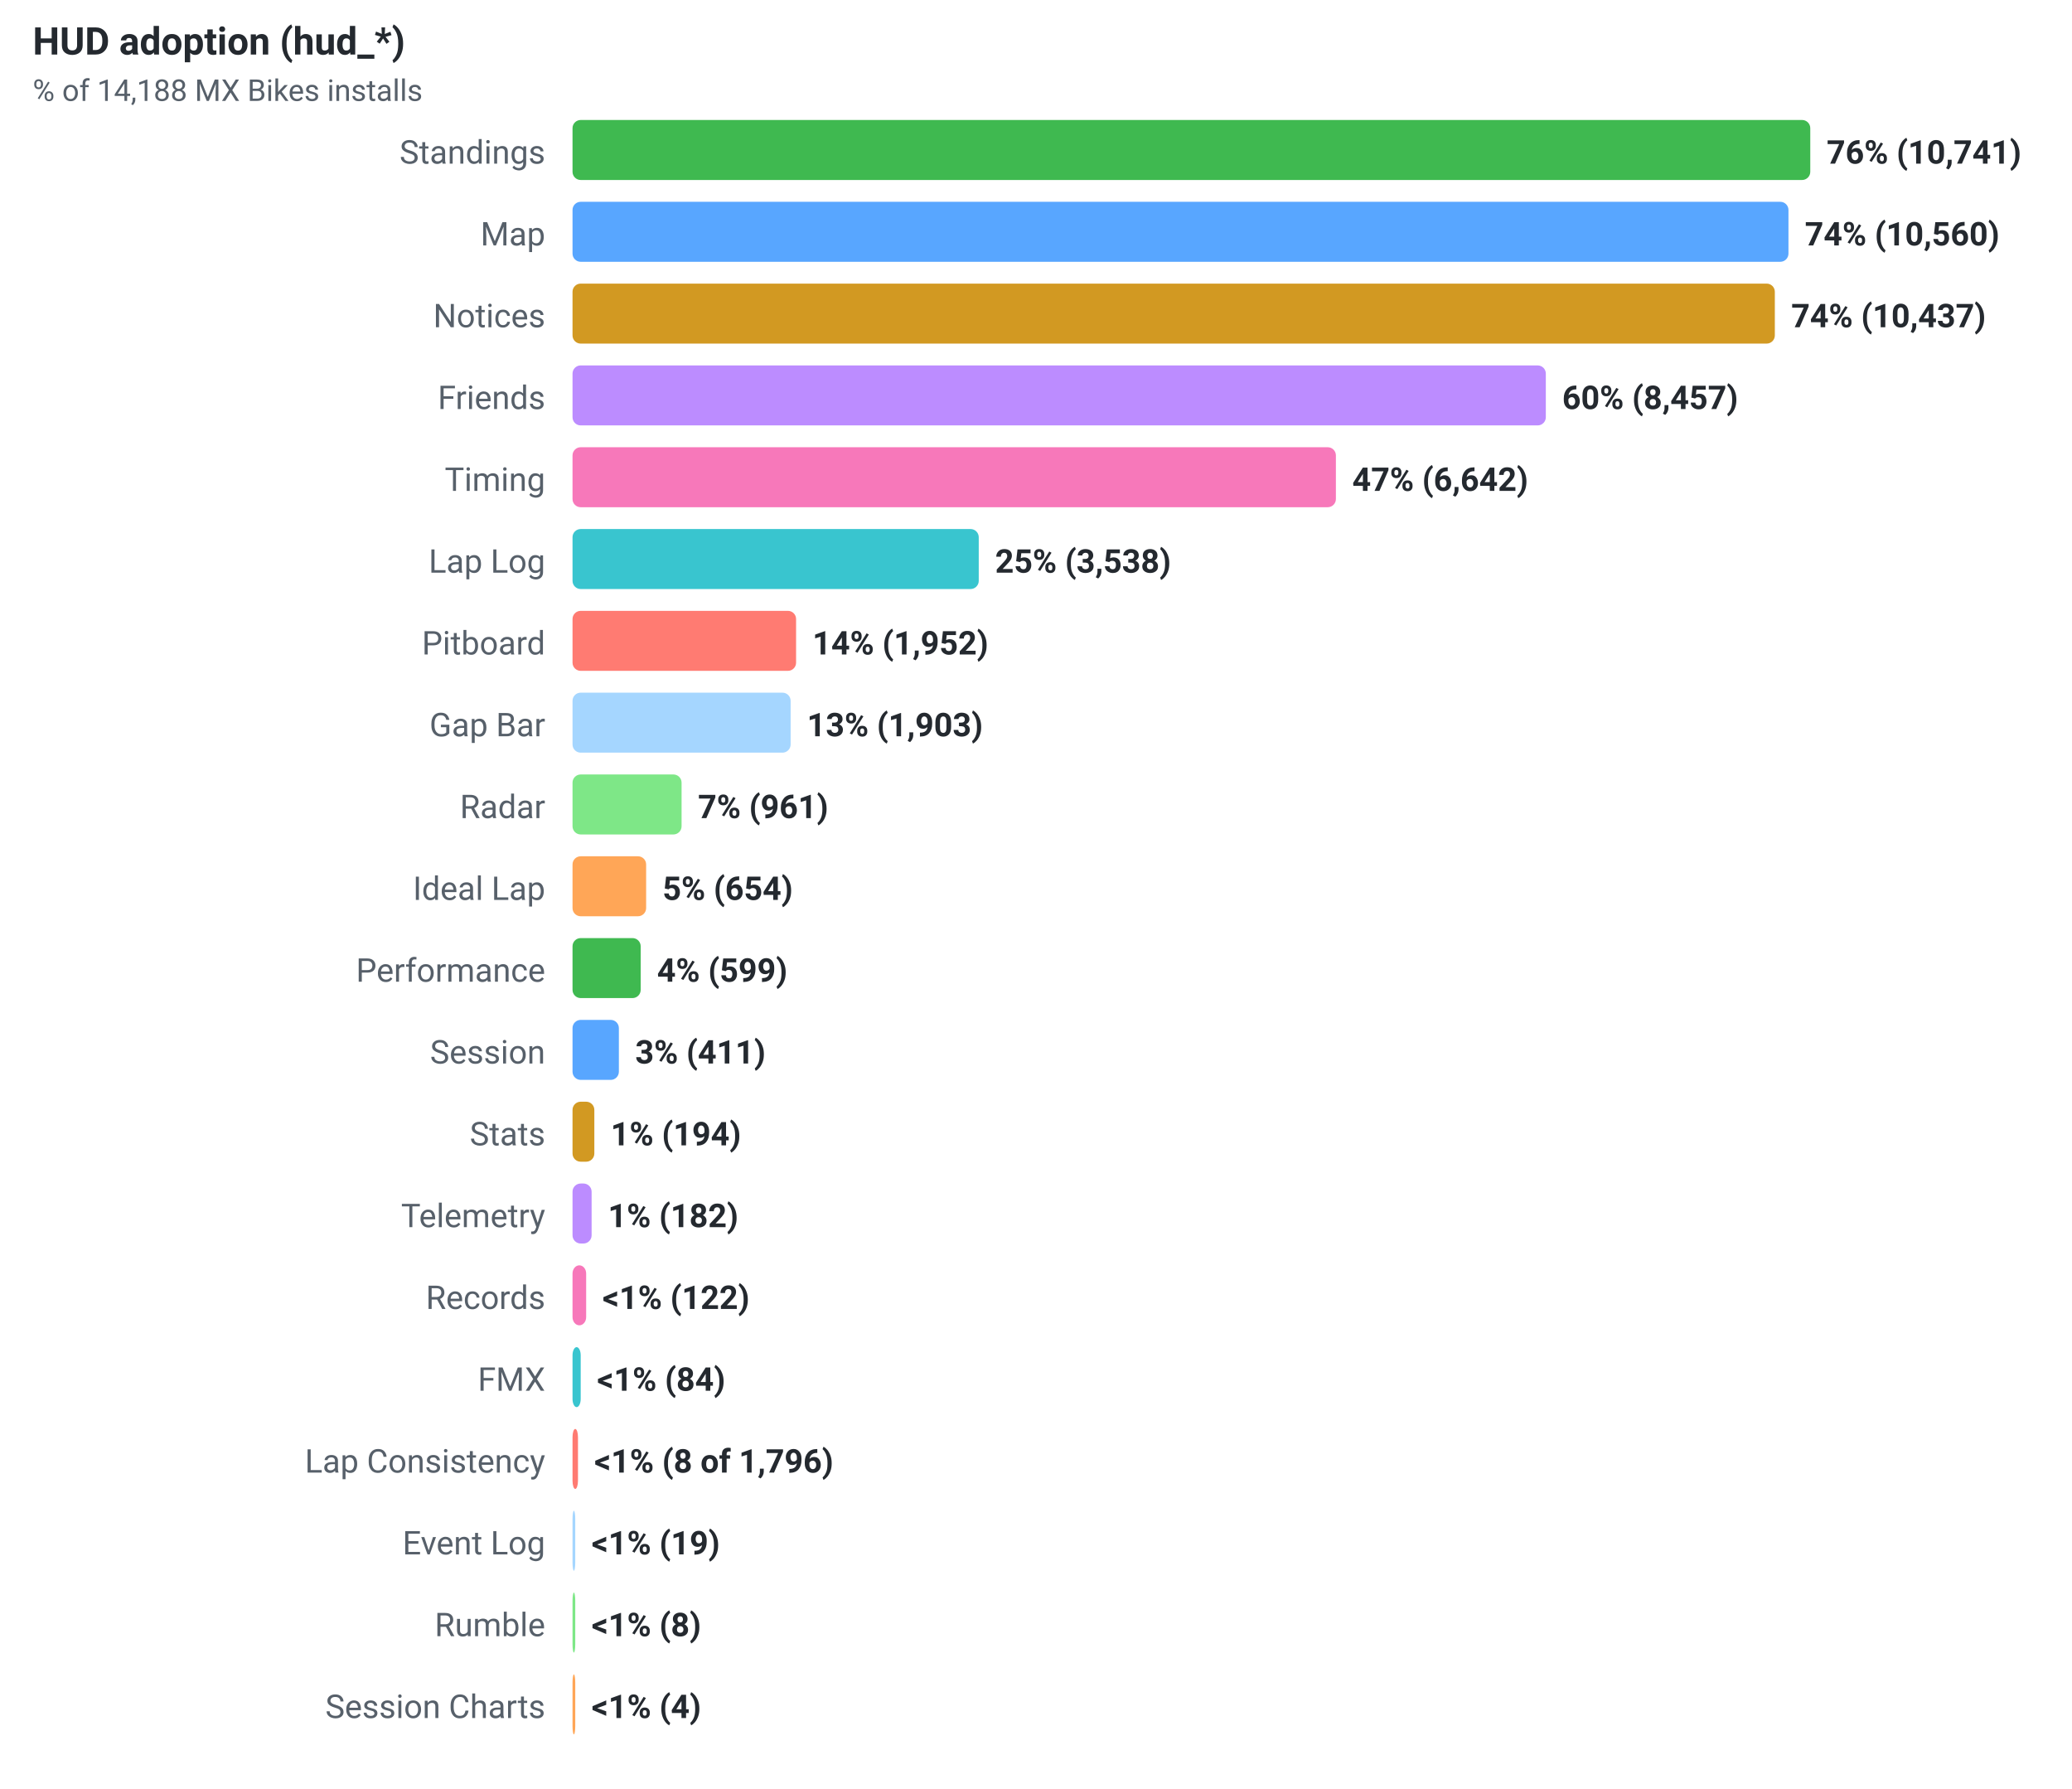
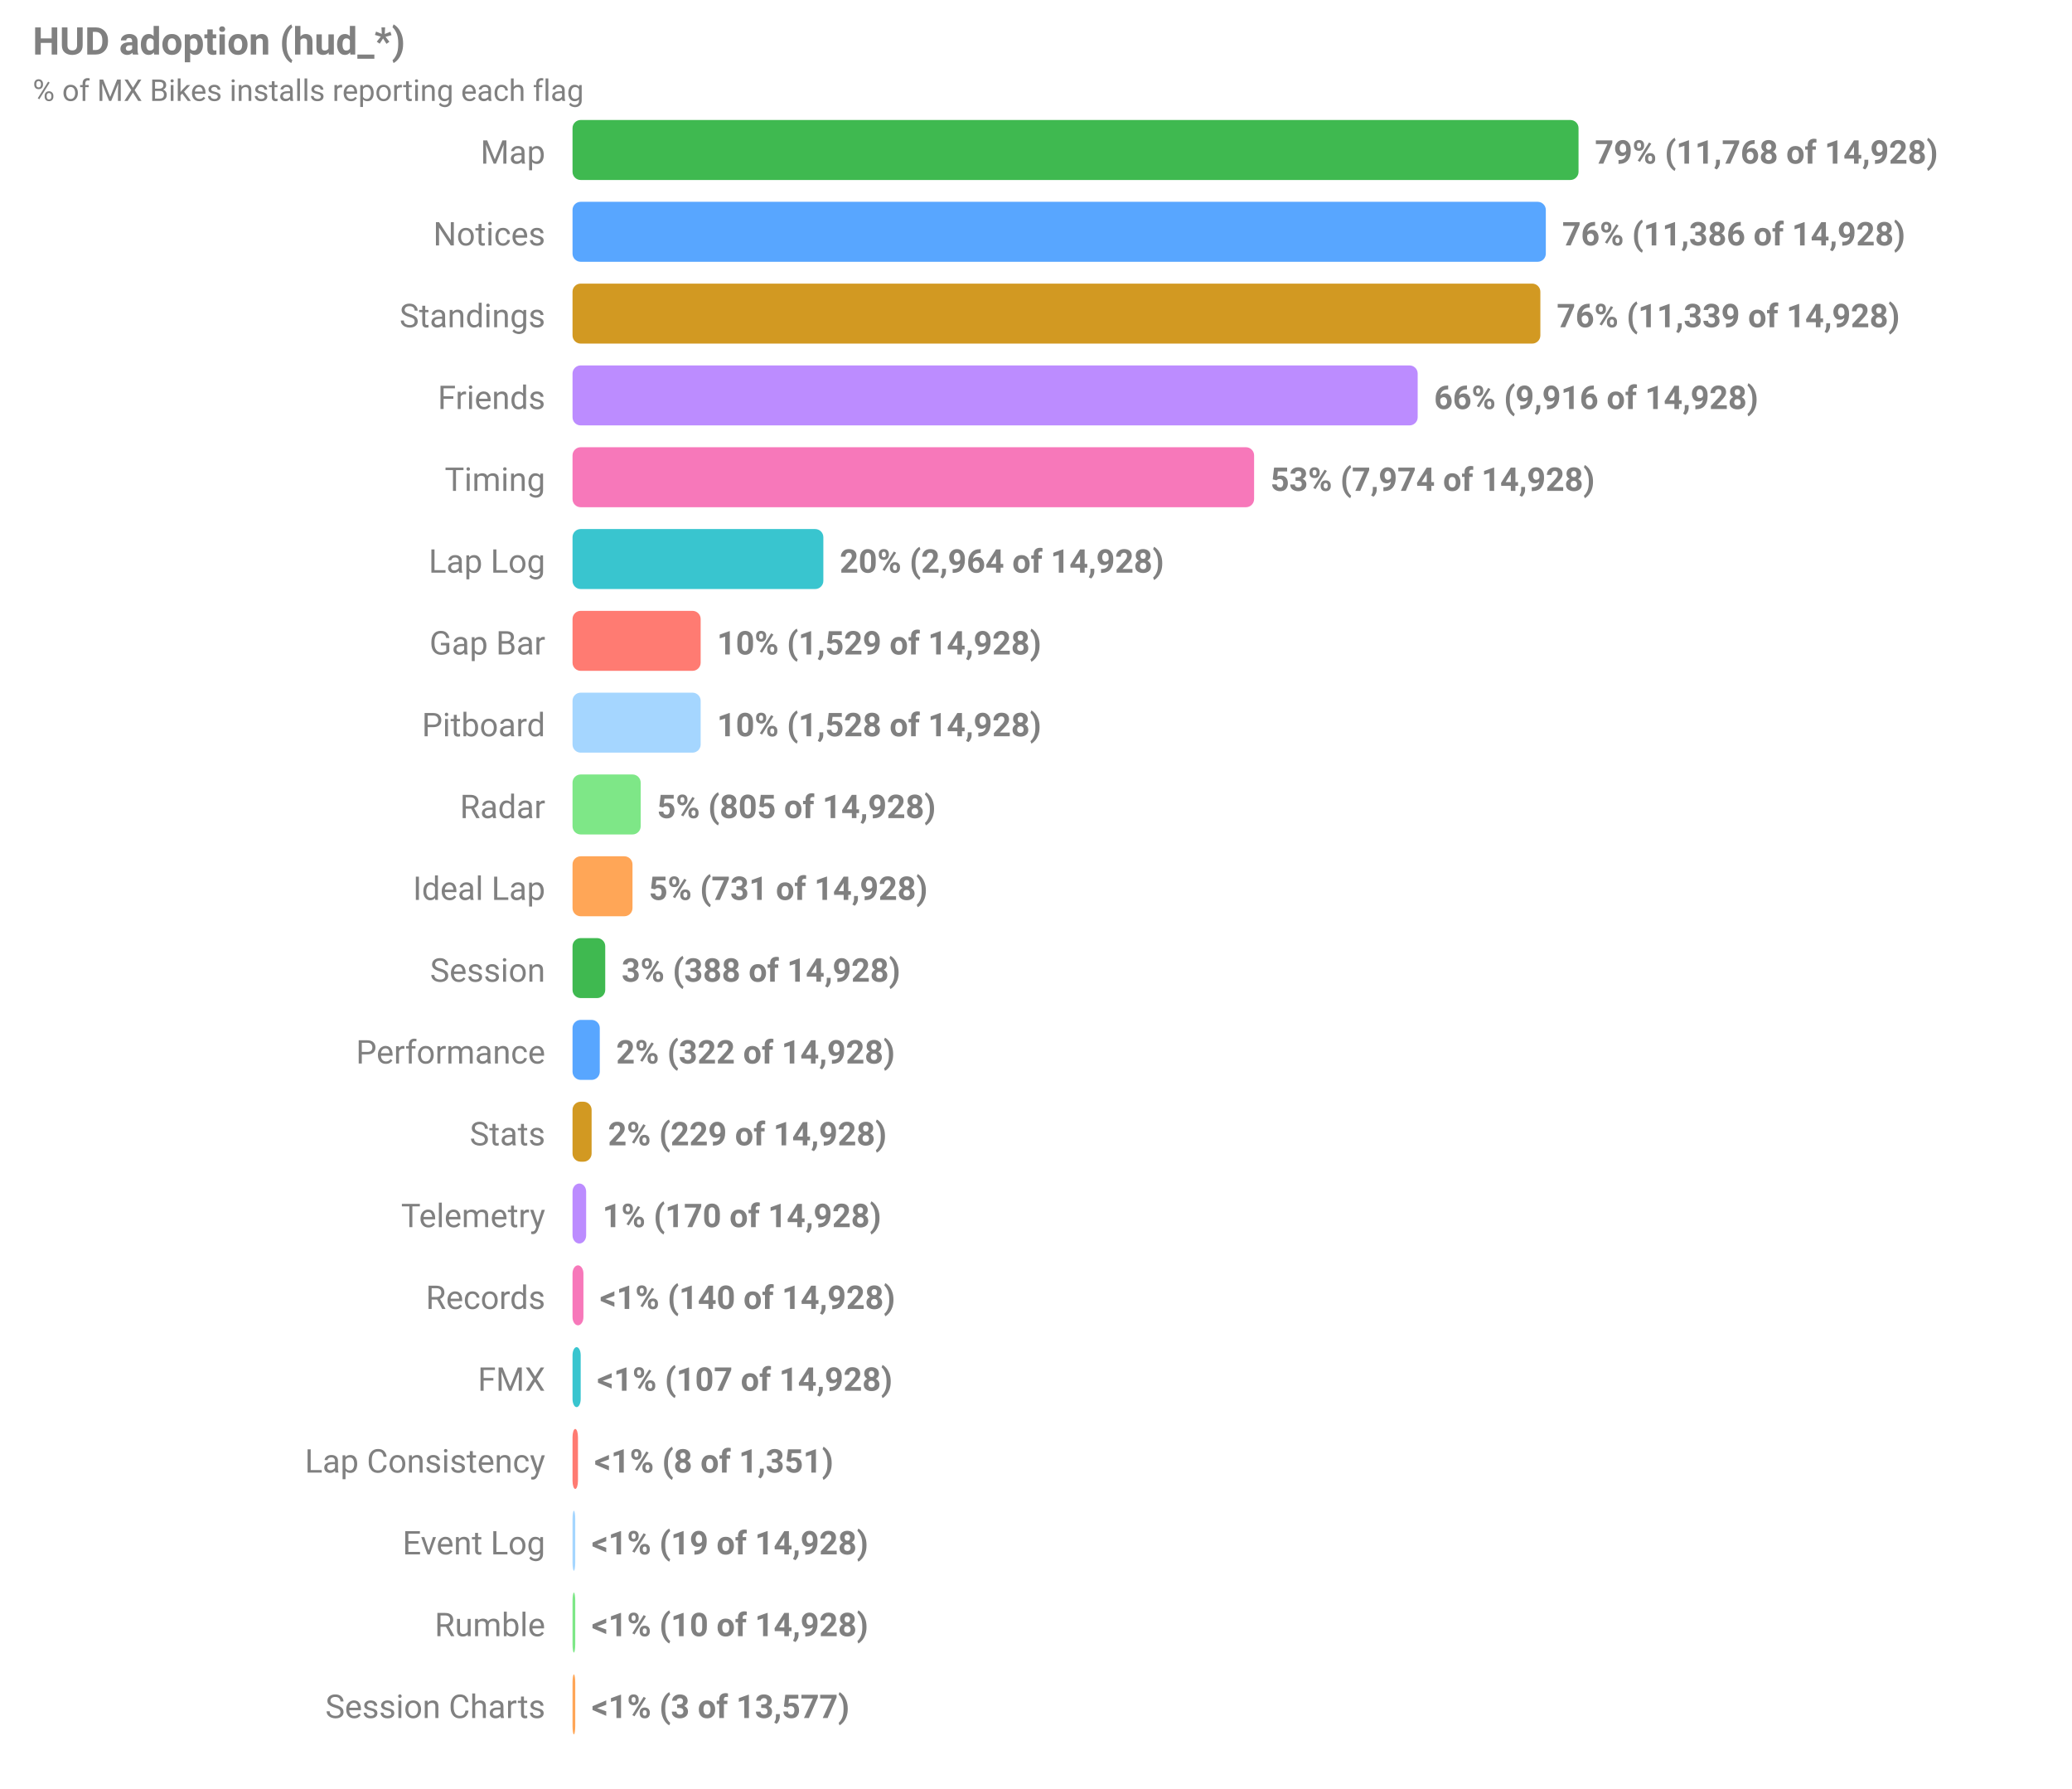
- <svg xmlns="http://www.w3.org/2000/svg" width="760" height="656" viewBox="0 0 760 656" role="img">
+ <svg xmlns="http://www.w3.org/2000/svg" width="760" height="656" viewBox="0 0 760 656" role="img" aria-label="HUD adoption (hud_*)">
  <style>
  text{font-family:-apple-system,BlinkMacSystemFont,'Segoe UI',Roboto,Helvetica,Arial,sans-serif}
-   .grid{stroke:#d0d7de;stroke-width:1}
-   .axis{stroke:#57606a;stroke-width:1}
-   .lbl{fill:#57606a;font-size:12px}
-   .val{fill:#24292f;font-size:12px;font-weight:600}
-   .title{fill:#24292f;font-size:14px;font-weight:700}
-   .sub{fill:#57606a;font-size:11px}
-   .gap{fill:#57606a;opacity:.09}
-   .gaplbl{fill:#57606a;font-size:10px;opacity:.85}
-   .ico{fill:#57606a}
-   .t1{fill:#d4a72c}
-   .t2{fill:#bf8700}
-   .t3{fill:#9e6a03}
-   .t4{fill:#7d4e00}
-   @media (prefers-color-scheme: dark){
-     .grid{stroke:#30363d}
-     .axis{stroke:#8b949e}
-     .lbl{fill:#8b949e}
-     .val{fill:#e6edf3}
-     .title{fill:#e6edf3}
-     .sub{fill:#8b949e}
-     .gap{fill:#8b949e;opacity:.13}
-     .gaplbl{fill:#8b949e}
-     .ico{fill:#8b949e}
-     .t1{fill:#bf8700}
-     .t2{fill:#d4a72c}
-     .t3{fill:#f2cc60}
-     .t4{fill:#fbe6a4}
-   }
+   .grid{stroke:#808080;stroke-opacity:.3;stroke-width:1}
+   .axis{stroke:#808080;stroke-width:1}
+   .lbl{fill:#808080;font-size:12px}
+   .val{fill:#808080;font-size:12px;font-weight:600}
+   .title{fill:#808080;font-size:14px;font-weight:700}
+   .sub{fill:#808080;font-size:11px}
+   .gap{fill:#808080;opacity:.12}
+   .gaplbl{fill:#808080;font-size:10px;opacity:.85}
+   .ico{fill:#808080}
+   .t1{fill:#e3b341}
+   .t2{fill:#d29922}
+   .t3{fill:#b7860b}
+   .t4{fill:#946f0f}
</style>
  <text x="12" y="20" class="title">HUD adoption (hud_*)</text>
-   <text x="12" y="37" class="sub">% of 14,188 MX Bikes installs</text>
-   <text x="200" y="60" class="lbl" text-anchor="end">Standings</text>
-   <rect x="210" y="44" width="454" height="22" rx="3" fill="#3fb950" />
-   <text x="670" y="60" class="val">76% (10,741)</text>
-   <text x="200" y="90" class="lbl" text-anchor="end">Map</text>
-   <rect x="210" y="74" width="446" height="22" rx="3" fill="#58a6ff" />
-   <text x="662" y="90" class="val">74% (10,560)</text>
-   <text x="200" y="120" class="lbl" text-anchor="end">Notices</text>
-   <rect x="210" y="104" width="441" height="22" rx="3" fill="#d29922" />
-   <text x="657" y="120" class="val">74% (10,437)</text>
+   <text x="12" y="37" class="sub">% of MX Bikes installs reporting each flag</text>
+   <text x="200" y="60" class="lbl" text-anchor="end">Map</text>
+   <rect x="210" y="44" width="369" height="22" rx="3" fill="#3fb950" data-tip="Map: 79% (11,768 of 14,928)" />
+   <text x="585" y="60" class="val">79% (11,768 of 14,928)</text>
+   <text x="200" y="90" class="lbl" text-anchor="end">Notices</text>
+   <rect x="210" y="74" width="357" height="22" rx="3" fill="#58a6ff" data-tip="Notices: 76% (11,386 of 14,928)" />
+   <text x="573" y="90" class="val">76% (11,386 of 14,928)</text>
+   <text x="200" y="120" class="lbl" text-anchor="end">Standings</text>
+   <rect x="210" y="104" width="355" height="22" rx="3" fill="#d29922" data-tip="Standings: 76% (11,339 of 14,928)" />
+   <text x="571" y="120" class="val">76% (11,339 of 14,928)</text>
  <text x="200" y="150" class="lbl" text-anchor="end">Friends</text>
-   <rect x="210" y="134" width="357" height="22" rx="3" fill="#bc8cff" />
-   <text x="573" y="150" class="val">60% (8,457)</text>
+   <rect x="210" y="134" width="310" height="22" rx="3" fill="#bc8cff" data-tip="Friends: 66% (9,916 of 14,928)" />
+   <text x="526" y="150" class="val">66% (9,916 of 14,928)</text>
  <text x="200" y="180" class="lbl" text-anchor="end">Timing</text>
-   <rect x="210" y="164" width="280" height="22" rx="3" fill="#f778ba" />
-   <text x="496" y="180" class="val">47% (6,642)</text>
+   <rect x="210" y="164" width="250" height="22" rx="3" fill="#f778ba" data-tip="Timing: 53% (7,974 of 14,928)" />
+   <text x="466" y="180" class="val">53% (7,974 of 14,928)</text>
  <text x="200" y="210" class="lbl" text-anchor="end">Lap Log</text>
-   <rect x="210" y="194" width="149" height="22" rx="3" fill="#39c5cf" />
-   <text x="365" y="210" class="val">25% (3,538)</text>
-   <text x="200" y="240" class="lbl" text-anchor="end">Pitboard</text>
-   <rect x="210" y="224" width="82" height="22" rx="3" fill="#ff7b72" />
-   <text x="298" y="240" class="val">14% (1,952)</text>
-   <text x="200" y="270" class="lbl" text-anchor="end">Gap Bar</text>
-   <rect x="210" y="254" width="80" height="22" rx="3" fill="#a5d6ff" />
-   <text x="296" y="270" class="val">13% (1,903)</text>
+   <rect x="210" y="194" width="92" height="22" rx="3" fill="#39c5cf" data-tip="Lap Log: 20% (2,964 of 14,928)" />
+   <text x="308" y="210" class="val">20% (2,964 of 14,928)</text>
+   <text x="200" y="240" class="lbl" text-anchor="end">Gap Bar</text>
+   <rect x="210" y="224" width="47" height="22" rx="3" fill="#ff7b72" data-tip="Gap Bar: 10% (1,529 of 14,928)" />
+   <text x="263" y="240" class="val">10% (1,529 of 14,928)</text>
+   <text x="200" y="270" class="lbl" text-anchor="end">Pitboard</text>
+   <rect x="210" y="254" width="47" height="22" rx="3" fill="#a5d6ff" data-tip="Pitboard: 10% (1,528 of 14,928)" />
+   <text x="263" y="270" class="val">10% (1,528 of 14,928)</text>
  <text x="200" y="300" class="lbl" text-anchor="end">Radar</text>
-   <rect x="210" y="284" width="40" height="22" rx="3" fill="#7ee787" />
-   <text x="256" y="300" class="val">7% (961)</text>
+   <rect x="210" y="284" width="25" height="22" rx="3" fill="#7ee787" data-tip="Radar: 5% (805 of 14,928)" />
+   <text x="241" y="300" class="val">5% (805 of 14,928)</text>
  <text x="200" y="330" class="lbl" text-anchor="end">Ideal Lap</text>
-   <rect x="210" y="314" width="27" height="22" rx="3" fill="#ffa657" />
-   <text x="243" y="330" class="val">5% (654)</text>
-   <text x="200" y="360" class="lbl" text-anchor="end">Performance</text>
-   <rect x="210" y="344" width="25" height="22" rx="3" fill="#3fb950" />
-   <text x="241" y="360" class="val">4% (599)</text>
-   <text x="200" y="390" class="lbl" text-anchor="end">Session</text>
-   <rect x="210" y="374" width="17" height="22" rx="3" fill="#58a6ff" />
-   <text x="233" y="390" class="val">3% (411)</text>
+   <rect x="210" y="314" width="22" height="22" rx="3" fill="#ffa657" data-tip="Ideal Lap: 5% (731 of 14,928)" />
+   <text x="238" y="330" class="val">5% (731 of 14,928)</text>
+   <text x="200" y="360" class="lbl" text-anchor="end">Session</text>
+   <rect x="210" y="344" width="12" height="22" rx="3" fill="#3fb950" data-tip="Session: 3% (388 of 14,928)" />
+   <text x="228" y="360" class="val">3% (388 of 14,928)</text>
+   <text x="200" y="390" class="lbl" text-anchor="end">Performance</text>
+   <rect x="210" y="374" width="10" height="22" rx="3" fill="#58a6ff" data-tip="Performance: 2% (322 of 14,928)" />
+   <text x="226" y="390" class="val">2% (322 of 14,928)</text>
  <text x="200" y="420" class="lbl" text-anchor="end">Stats</text>
-   <rect x="210" y="404" width="8" height="22" rx="3" fill="#d29922" />
-   <text x="224" y="420" class="val">1% (194)</text>
+   <rect x="210" y="404" width="7" height="22" rx="3" fill="#d29922" data-tip="Stats: 2% (229 of 14,928)" />
+   <text x="223" y="420" class="val">2% (229 of 14,928)</text>
  <text x="200" y="450" class="lbl" text-anchor="end">Telemetry</text>
-   <rect x="210" y="434" width="7" height="22" rx="3" fill="#bc8cff" />
-   <text x="223" y="450" class="val">1% (182)</text>
+   <rect x="210" y="434" width="5" height="22" rx="3" fill="#bc8cff" data-tip="Telemetry: 1% (170 of 14,928)" />
+   <text x="221" y="450" class="val">1% (170 of 14,928)</text>
  <text x="200" y="480" class="lbl" text-anchor="end">Records</text>
-   <rect x="210" y="464" width="5" height="22" rx="3" fill="#f778ba" />
-   <text x="221" y="480" class="val">&lt;1% (122)</text>
+   <rect x="210" y="464" width="4" height="22" rx="3" fill="#f778ba" data-tip="Records: &lt;1% (140 of 14,928)" />
+   <text x="220" y="480" class="val">&lt;1% (140 of 14,928)</text>
  <text x="200" y="510" class="lbl" text-anchor="end">FMX</text>
-   <rect x="210" y="494" width="3" height="22" rx="3" fill="#39c5cf" />
-   <text x="219" y="510" class="val">&lt;1% (84)</text>
+   <rect x="210" y="494" width="3" height="22" rx="3" fill="#39c5cf" data-tip="FMX: &lt;1% (107 of 14,928)" />
+   <text x="219" y="510" class="val">&lt;1% (107 of 14,928)</text>
  <text x="200" y="540" class="lbl" text-anchor="end">Lap Consistency</text>
-   <rect x="210" y="524" width="2" height="22" rx="3" fill="#ff7b72" />
-   <text x="218" y="540" class="val">&lt;1% (8 of 1,796)</text>
+   <rect x="210" y="524" width="2" height="22" rx="3" fill="#ff7b72" data-tip="Lap Consistency: &lt;1% (8 of 1,351)" />
+   <text x="218" y="540" class="val">&lt;1% (8 of 1,351)</text>
  <text x="200" y="570" class="lbl" text-anchor="end">Event Log</text>
-   <rect x="210" y="554" width="1" height="22" rx="3" fill="#a5d6ff" />
-   <text x="217" y="570" class="val">&lt;1% (19)</text>
+   <rect x="210" y="554" width="1" height="22" rx="3" fill="#a5d6ff" data-tip="Event Log: &lt;1% (19 of 14,928)" />
+   <text x="217" y="570" class="val">&lt;1% (19 of 14,928)</text>
  <text x="200" y="600" class="lbl" text-anchor="end">Rumble</text>
-   <rect x="210" y="584" width="1" height="22" rx="3" fill="#7ee787" />
-   <text x="217" y="600" class="val">&lt;1% (8)</text>
+   <rect x="210" y="584" width="1" height="22" rx="3" fill="#7ee787" data-tip="Rumble: &lt;1% (10 of 14,928)" />
+   <text x="217" y="600" class="val">&lt;1% (10 of 14,928)</text>
  <text x="200" y="630" class="lbl" text-anchor="end">Session Charts</text>
-   <rect x="210" y="614" width="1" height="22" rx="3" fill="#ffa657" />
-   <text x="217" y="630" class="val">&lt;1% (4)</text>
+   <rect x="210" y="614" width="1" height="22" rx="3" fill="#ffa657" data-tip="Session Charts: &lt;1% (3 of 13,577)" />
+   <text x="217" y="630" class="val">&lt;1% (3 of 13,577)</text>
</svg>
